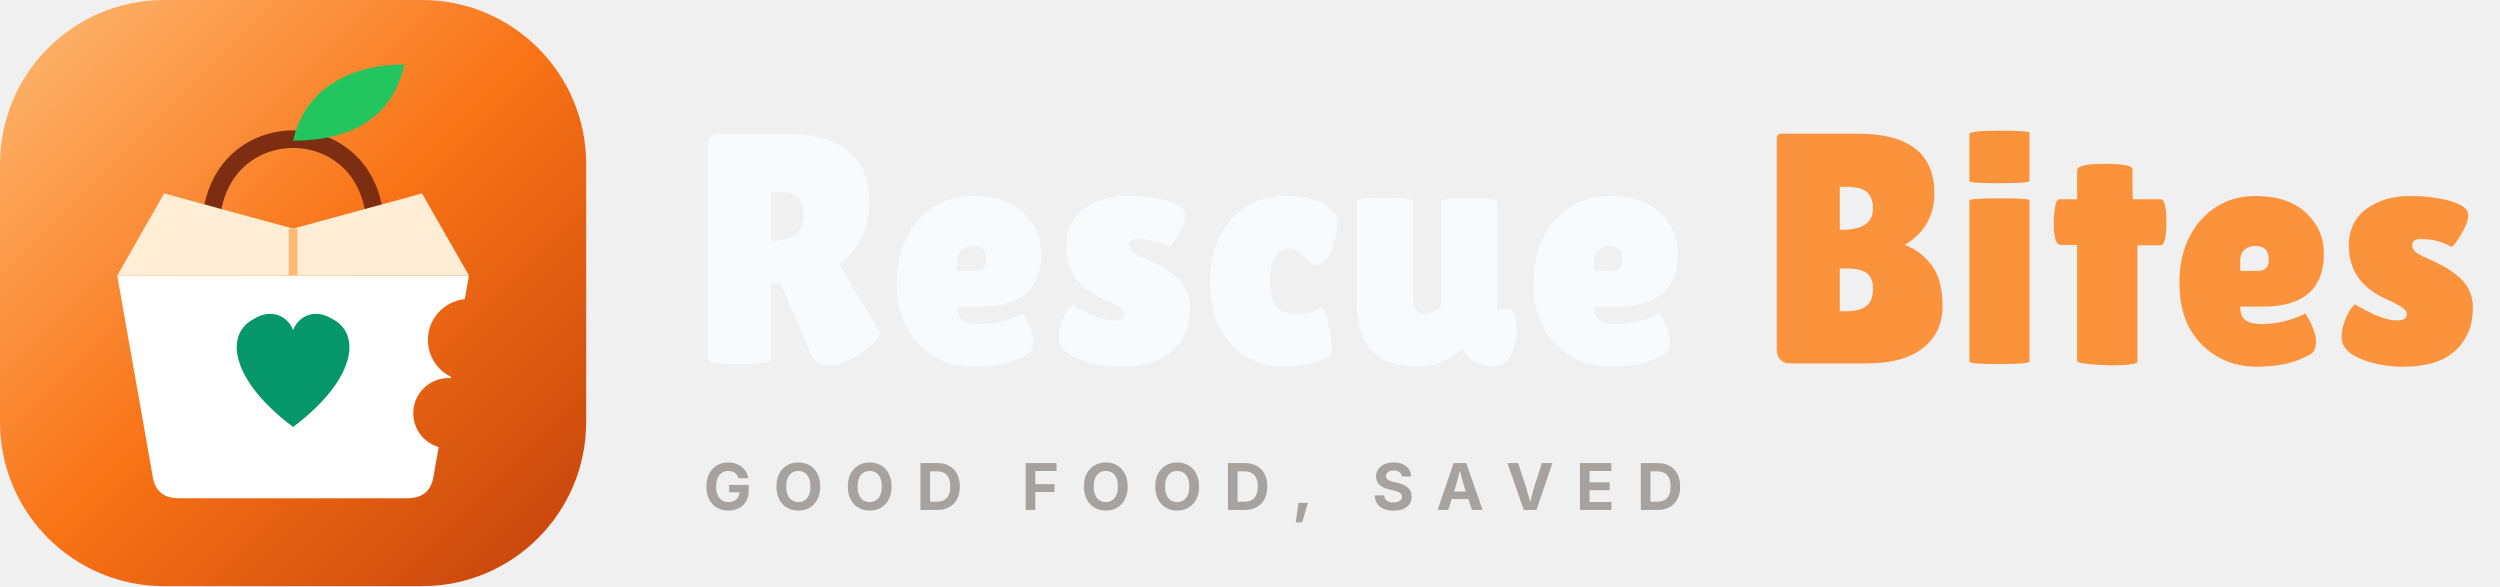
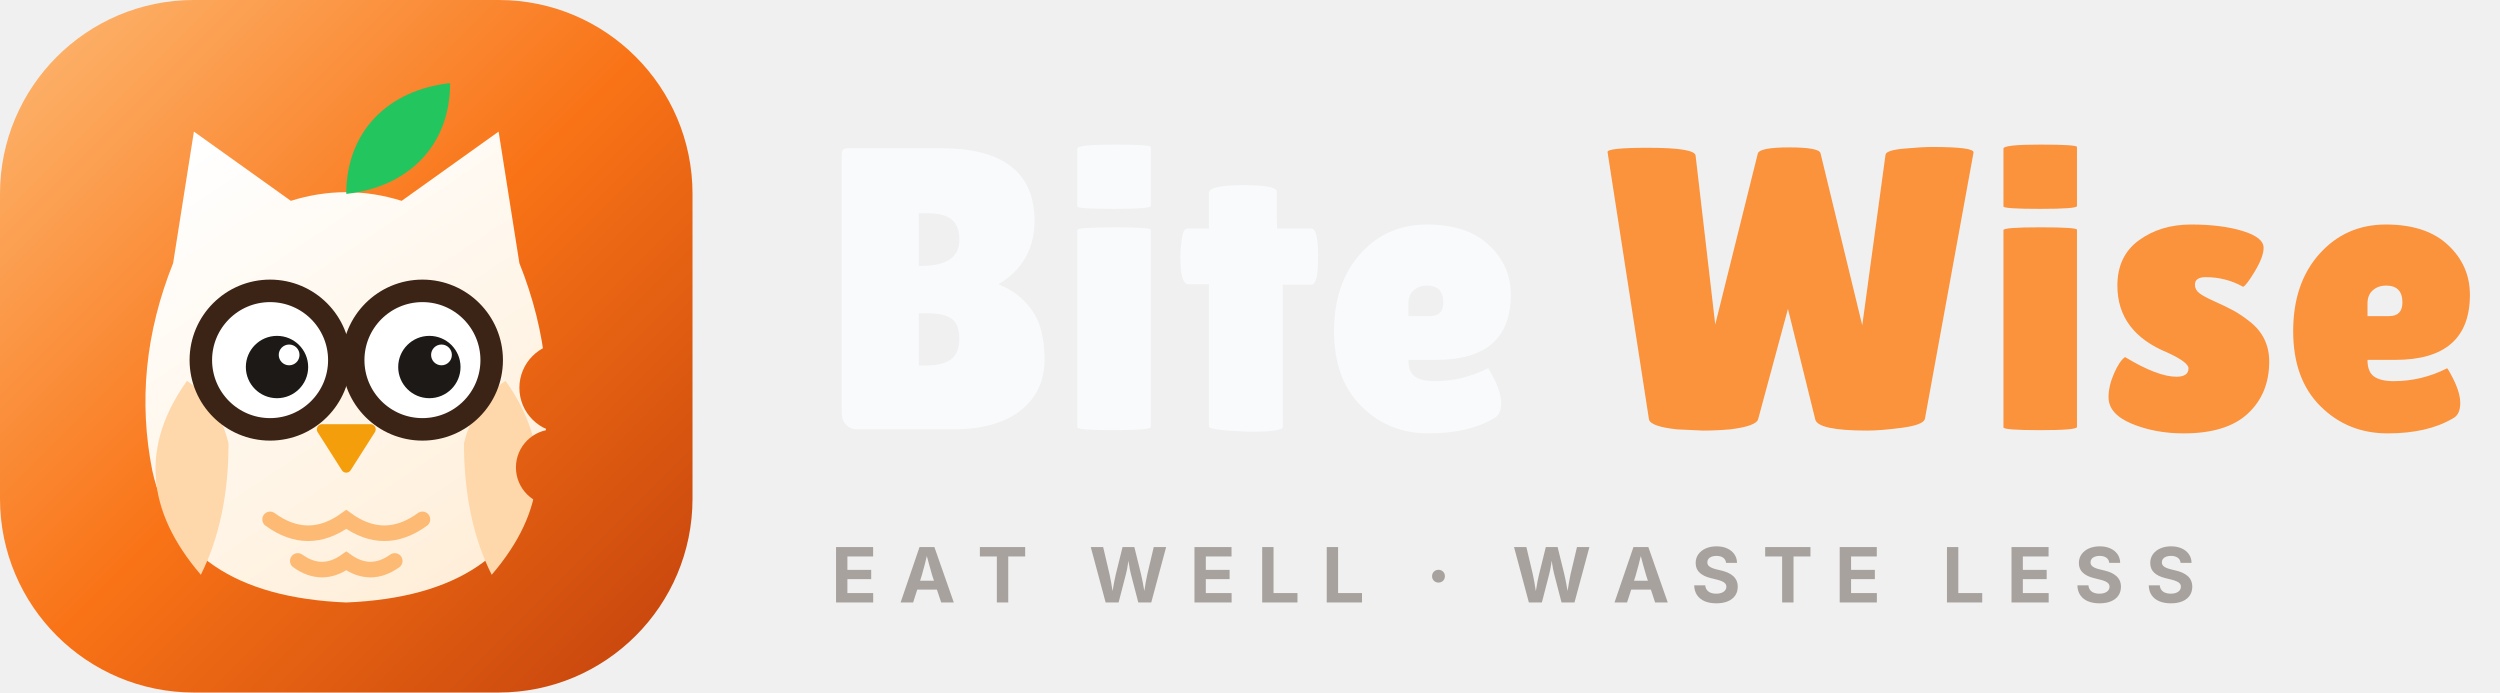
- <svg xmlns="http://www.w3.org/2000/svg" viewBox="0 0 853 200" role="img" aria-label="Rescue Bites">
+ <svg xmlns="http://www.w3.org/2000/svg" viewBox="0 0 722 200" role="img" aria-label="Bite Wise">
  <defs>
    <linearGradient id="logodarksvg-tile" x1="0" y1="0" x2="200" y2="200" gradientUnits="userSpaceOnUse">
      <stop offset="0" stop-color="#FDBA74" />
      <stop offset=".5" stop-color="#F97316" />
      <stop offset="1" stop-color="#C2410C" />
    </linearGradient>
+     <linearGradient id="logodarksvg-body" x1="60" y1="40" x2="150" y2="175" gradientUnits="userSpaceOnUse">
+       <stop offset="0" stop-color="#FFFFFF" />
+       <stop offset="1" stop-color="#FFEDD5" />
+     </linearGradient>
    <mask id="logodarksvg-bite" maskUnits="userSpaceOnUse" x="0" y="0" width="200" height="200">
      <rect width="200" height="200" fill="#fff" />
-       <circle cx="160" cy="116" r="14" fill="#000" />
-       <circle cx="153" cy="141" r="12" fill="#000" />
+       <circle cx="163" cy="112" r="13" fill="#000" />
+       <circle cx="160" cy="135" r="11" fill="#000" />
    </mask>
  </defs>
  <rect class="tile" width="200" height="200" rx="56" fill="url(#logodarksvg-tile)" />
  <g class="mark">
-     <path class="handle" d="M72 76 C 74 38, 126 38, 128 76" fill="none" stroke="#7C2D12" stroke-width="6" stroke-linecap="round" />
-     <path class="leaf" d="M100 48 C 104 30, 120 22, 138 22 C 134 40, 120 48, 100 48 Z" fill="#22C55E" />
-     <g class="box" mask="url(#logodarksvg-bite)">
-       <path d="M40 94 L160 94 L148 162 Q147 170 139 170 L61 170 Q53 170 52 162 Z" fill="#fff" />
-       <path d="M40 94 L56 66 L100 78 L144 66 L160 94 Z" fill="#FFEDD5" />
-       <path d="M100 78 L100 94" stroke="#FDBA74" stroke-width="3" />
+     <g class="body" mask="url(#logodarksvg-bite)">
+       <path d="M50 76 L56 38 L84 58 Q100 53 116 58 L144 38 L150 76 Q162 106 156 136 Q148 172 100 174 Q52 172 44 136 Q38 106 50 76 Z" fill="url(#logodarksvg-body)" />
+       <path d="M54 110 Q34 138 58 166 Q66 150 66 128 Q63 116 54 110 Z" fill="#FED7AA" />
+       <path d="M146 110 Q166 138 142 166 Q134 150 134 128 Q137 116 146 110 Z" fill="#FED7AA" />
+       <path d="M78 150 q11 8 22 0 q11 8 22 0 M86 162 q7 5 14 0 q7 5 14 0" fill="none" stroke="#FDBA74" stroke-width="4.5" stroke-linecap="round" />
    </g>
-     <g transform="translate(-32 -18) scale(1.32)">
-       <path class="heart" d="M100 124 C 84 112, 82 100, 90 96 C 95 93, 99 96, 100 99 C 101 96, 105 93, 110 96 C 118 100, 116 112, 100 124 Z" fill="#059669" />
+     <path class="leaf" d="M100 56 C 100 38, 112 26, 130 24 C 130 42, 118 54, 100 56 Z" fill="#22C55E" />
+     <g class="eyes">
+       <circle cx="78" cy="104" r="20" fill="#fff" stroke="#3B2416" stroke-width="6.5" />
+       <circle cx="122" cy="104" r="20" fill="#fff" stroke="#3B2416" stroke-width="6.5" />
+       <path d="M98 101 Q100 97 102 101" fill="none" stroke="#3B2416" stroke-width="5" stroke-linecap="round" />
+       <circle cx="80" cy="106" r="9" fill="#1C1917" />
+       <circle cx="124" cy="106" r="9" fill="#1C1917" />
+       <circle cx="83.5" cy="102.5" r="3" fill="#fff" />
+       <circle cx="127.5" cy="102.5" r="3" fill="#fff" />
    </g>
+     <path class="beak" d="M93 124 L107 124 L100 135 Z" fill="#F59E0B" stroke="#F59E0B" stroke-width="3" stroke-linejoin="round" />
  </g>
-   <path class="word1" d="M262.99 97.01L262.99 122.43Q262.99 124.22 252.35 124.22L252.35 124.22Q241.60 124.22 241.60 122.54L241.60 122.54L241.60 49.52Q241.60 45.60 245.74 45.60L245.74 45.60L267.14 45.60Q296.59 45.60 296.59 68.56L296.59 68.56Q296.59 75.50 293.90 81.16Q291.22 86.82 286.29 90.18L286.29 90.18L300.40 113.70Q299.50 116.38 294.58 119.86L294.58 119.86Q287.86 124.67 283.49 124.67Q279.12 124.67 276.99 121.54L276.99 121.54L266.46 97.01L262.99 97.01ZM265.34 65.42L262.99 65.42L262.99 82.22L263.55 82.22Q274.19 82.22 274.19 73.38L274.19 73.38Q274.19 69.34 272.12 67.38Q270.05 65.42 265.34 65.42L265.34 65.42ZM350.46 120.98L350.46 120.98Q343.40 125.12 332.31 125.12Q321.22 125.12 313.61 117.56Q305.99 110 305.99 96.62Q305.99 83.23 313.33 75.06Q320.66 66.88 331.86 66.88Q343.06 66.88 349.17 72.59Q355.27 78.30 355.27 86.48L355.27 86.48Q355.27 104.62 334.44 104.62L334.44 104.62L326.71 104.62Q326.71 107.98 328.56 109.27Q330.41 110.56 333.99 110.56L333.99 110.56Q341.83 110.56 348.89 106.98L348.89 106.98Q349 106.86 349.90 108.54L349.90 108.54Q352.58 113.36 352.58 116.66Q352.58 119.97 350.46 120.98ZM336.46 88.61L336.46 88.61Q336.46 83.90 331.86 83.90L331.86 83.90Q329.74 83.90 328.22 85.19Q326.71 86.48 326.71 88.94L326.71 88.94L326.71 92.42L332.76 92.42Q336.46 92.42 336.46 88.61ZM365.90 103.84L365.90 103.84Q374.98 109.33 380.24 109.33L380.24 109.33Q383.60 109.33 383.60 106.98L383.60 106.98Q383.60 105.30 377.78 102.61L377.78 102.61Q363.78 96.90 363.78 83.90L363.78 83.90Q363.78 75.62 369.82 71.25Q375.87 66.88 384.33 66.88Q392.78 66.88 398.66 68.67Q404.54 70.46 404.54 73.38L404.54 73.38Q404.54 75.84 402.14 79.87Q399.73 83.90 398.83 84.24L398.83 84.24Q394.02 81.55 388.42 81.55L388.42 81.55Q385.39 81.55 385.39 83.68L385.39 83.68Q385.39 85.02 386.57 85.98Q387.74 86.93 390.88 88.33Q394.02 89.73 396.09 90.85Q398.16 91.97 400.74 93.98L400.74 93.98Q406.11 98.24 406.11 105.07L406.11 105.07Q406.11 114.03 400.18 119.58Q394.24 125.12 382.26 125.12L382.26 125.12Q374.30 125.12 367.81 122.43Q361.31 119.74 361.31 115.04L361.31 115.04Q361.31 111.90 362.82 108.43Q364.34 104.96 365.90 103.84ZM433.32 96.22L433.32 96.22Q433.32 107.20 441.61 107.20L441.61 107.20Q446.98 107.20 450.57 105.07L450.57 105.07Q452.25 105.07 453.31 110.84Q454.38 116.61 454.38 118.68Q454.38 120.75 453.82 121.42L453.82 121.42Q447.88 125.12 437.58 125.12Q427.27 125.12 420.05 117.45Q412.82 109.78 412.82 96.50Q412.82 83.23 419.94 75.06Q427.05 66.88 438.86 66.88Q450.68 66.88 455.27 72.59L455.27 72.59Q456.28 73.82 456.28 76.23Q456.28 78.64 455.38 82.11L455.38 82.11Q453.37 89.28 450.12 90.40L450.12 90.40Q449.67 90.51 448.83 90.51Q447.99 90.51 446.76 89.17L446.76 89.17Q442.39 84.80 439.76 84.80Q437.13 84.80 435.22 87.49Q433.32 90.18 433.32 96.22ZM462.88 101.71L462.88 68.67Q462.88 67.44 472.51 67.44Q482.14 67.44 482.14 68.67L482.14 68.67L482.14 101.38Q482.14 106.98 485.73 106.98L485.73 106.98Q488.42 106.98 491.78 104.62L491.78 104.62L491.78 68.67Q491.78 67.55 501.30 67.55Q510.82 67.55 510.82 68.67L510.82 68.67L510.82 105.41L513.73 105.41Q517.54 105.41 517.54 112.69L517.54 112.69Q517.54 116.38 515.97 120.19L515.97 120.19Q513.73 125.12 509.92 125.12L509.92 125.12Q502.42 125.12 498.83 118.96L498.83 118.96L498.72 119.07Q491.89 125.12 484.05 125.12L484.05 125.12Q473.18 125.12 468.03 119.69Q462.88 114.26 462.88 101.71L462.88 101.71ZM567.70 120.98L567.70 120.98Q560.65 125.12 549.56 125.12Q538.47 125.12 530.86 117.56Q523.24 110 523.24 96.62Q523.24 83.23 530.58 75.06Q537.91 66.88 549.11 66.88Q560.31 66.88 566.42 72.59Q572.52 78.30 572.52 86.48L572.52 86.48Q572.52 104.62 551.69 104.62L551.69 104.62L543.96 104.62Q543.96 107.98 545.81 109.27Q547.66 110.56 551.24 110.56L551.24 110.56Q559.08 110.56 566.14 106.98L566.14 106.98Q566.25 106.86 567.14 108.54L567.14 108.54Q569.83 113.36 569.83 116.66Q569.83 119.97 567.70 120.98ZM553.70 88.61L553.70 88.61Q553.70 83.90 549.11 83.90L549.11 83.90Q546.98 83.90 545.47 85.19Q543.96 86.48 543.96 88.94L543.96 88.94L543.96 92.42L550.01 92.42Q553.70 92.42 553.70 88.61Z" fill="#F8FAFC" />
-   <path class="word2" d="M659.99 65.87L659.99 65.87Q659.99 77.52 649.91 83.57L649.91 83.57Q655.40 85.58 659.10 90.51Q662.79 95.44 662.79 104.46Q662.79 113.47 656.13 118.74Q649.46 124 637.03 124L637.03 124L610.60 124Q608.70 124 607.46 122.71Q606.23 121.42 606.23 119.30L606.23 119.30L606.23 47.62Q606.23 46.38 606.62 45.99Q607.02 45.60 608.25 45.60L608.25 45.60L633.78 45.60Q659.99 45.60 659.99 65.87ZM630.09 63.74L627.74 63.74L627.74 78.42L628.30 78.42Q639.05 78.42 639.05 71.25L639.05 71.25Q639.05 67.33 636.98 65.54Q634.90 63.74 630.09 63.74L630.09 63.74ZM630.09 91.63L627.74 91.63L627.74 106.19L629.75 106.19Q634.57 106.19 636.81 104.40Q639.05 102.61 639.05 98.69Q639.05 94.77 636.98 93.20Q634.90 91.63 630.09 91.63L630.09 91.63ZM692.46 68.34L692.46 123.33Q692.46 124.22 682.22 124.22Q671.97 124.22 671.97 123.44L671.97 123.44L671.97 68.45Q671.97 67.66 682.22 67.66Q692.46 67.66 692.46 68.34L692.46 68.34ZM692.46 45.26L692.46 61.73Q692.46 62.51 682.22 62.51Q671.97 62.51 671.97 61.84L671.97 61.84L671.97 45.71Q671.97 44.59 682.22 44.59Q692.46 44.59 692.46 45.26L692.46 45.26ZM729.30 83.68L729.30 123.33Q729.30 124.67 719.90 124.67L719.90 124.67Q708.70 124.22 708.70 123.22L708.70 123.22L708.70 83.57L702.98 83.57Q700.74 83.57 700.74 75.84L700.74 75.84Q700.74 73.82 701.14 70.91Q701.53 68 702.76 68L702.76 68L708.70 68L708.70 58.14Q708.70 55.90 718.16 55.90Q727.62 55.90 727.62 57.70L727.62 57.70L727.62 64.86L727.74 68L737.26 68Q739.16 68 739.16 75.84Q739.16 83.68 737.26 83.68L737.26 83.68L729.30 83.68ZM788.10 120.98L788.10 120.98Q781.04 125.12 769.95 125.12Q758.86 125.12 751.25 117.56Q743.63 110 743.63 96.62Q743.63 83.23 750.97 75.06Q758.30 66.88 769.50 66.88Q780.70 66.88 786.81 72.59Q792.91 78.30 792.91 86.48L792.91 86.48Q792.91 104.62 772.08 104.62L772.08 104.62L764.35 104.62Q764.35 107.98 766.20 109.27Q768.05 110.56 771.63 110.56L771.63 110.56Q779.47 110.56 786.53 106.98L786.53 106.98Q786.64 106.86 787.54 108.54L787.54 108.54Q790.22 113.36 790.22 116.66Q790.22 119.97 788.10 120.98ZM774.10 88.61L774.10 88.61Q774.10 83.90 769.50 83.90L769.50 83.90Q767.38 83.90 765.86 85.19Q764.35 86.48 764.35 88.94L764.35 88.94L764.35 92.42L770.40 92.42Q774.10 92.42 774.10 88.61ZM803.54 103.84L803.54 103.84Q812.62 109.33 817.88 109.33L817.88 109.33Q821.24 109.33 821.24 106.98L821.24 106.98Q821.24 105.30 815.42 102.61L815.42 102.61Q801.42 96.90 801.42 83.90L801.42 83.90Q801.42 75.62 807.46 71.25Q813.51 66.88 821.97 66.88Q830.42 66.88 836.30 68.67Q842.18 70.46 842.18 73.38L842.18 73.38Q842.18 75.84 839.78 79.87Q837.37 83.90 836.47 84.24L836.47 84.24Q831.66 81.55 826.06 81.55L826.06 81.55Q823.03 81.55 823.03 83.68L823.03 83.68Q823.03 85.02 824.21 85.98Q825.38 86.93 828.52 88.33Q831.66 89.73 833.73 90.85Q835.80 91.97 838.38 93.98L838.38 93.98Q843.75 98.24 843.75 105.07L843.75 105.07Q843.75 114.03 837.82 119.58Q831.88 125.12 819.90 125.12L819.90 125.12Q811.94 125.12 805.45 122.43Q798.95 119.74 798.95 115.04L798.95 115.04Q798.95 111.90 800.46 108.43Q801.98 104.96 803.54 103.84Z" fill="#FB923C" />
-   <path class="tagline" d="M248.54 174.21L248.54 174.21Q246.29 174.21 244.60 173.22Q242.91 172.23 241.96 170.39Q241.01 168.54 241.01 166.02L241.01 166.02Q241.01 163.42 242.00 161.58Q242.99 159.73 244.67 158.76Q246.36 157.78 248.46 157.78L248.46 157.78Q249.82 157.78 250.98 158.17Q252.15 158.56 253.06 159.28Q253.96 160.00 254.54 160.99Q255.11 161.97 255.29 163.16L255.29 163.16L251.96 163.16Q251.78 162.58 251.48 162.12Q251.17 161.67 250.74 161.35Q250.30 161.02 249.74 160.86Q249.18 160.69 248.52 160.69L248.52 160.69Q247.28 160.69 246.34 161.31Q245.39 161.93 244.87 163.11Q244.34 164.29 244.34 165.99Q244.34 167.68 244.86 168.87Q245.38 170.06 246.33 170.68Q247.27 171.30 248.56 171.30L248.56 171.30Q249.72 171.30 250.55 170.88Q251.38 170.47 251.83 169.68L251.83 169.68Q252.25 168.94 252.27 167.96L252.27 167.96L248.79 167.96L248.79 165.47L255.45 165.47L255.45 167.47Q255.45 169.57 254.56 171.08Q253.66 172.59 252.11 173.40Q250.55 174.21 248.54 174.21ZM272.39 174.21L272.39 174.21Q270.27 174.21 268.58 173.25Q266.89 172.28 265.90 170.44Q264.92 168.61 264.92 166.01L264.92 166.01Q264.92 163.40 265.90 161.56Q266.89 159.71 268.58 158.75Q270.27 157.78 272.39 157.78L272.39 157.78Q274.51 157.78 276.20 158.75Q277.89 159.71 278.87 161.56Q279.85 163.40 279.85 166.01L279.85 166.01Q279.85 168.61 278.87 170.44Q277.89 172.28 276.20 173.25Q274.51 174.21 272.39 174.21ZM272.39 171.30L272.39 171.30Q273.63 171.30 274.56 170.70Q275.49 170.09 276.01 168.90Q276.52 167.72 276.52 166.01L276.52 166.01Q276.52 164.28 276.01 163.09Q275.49 161.90 274.56 161.30Q273.63 160.69 272.39 160.69L272.39 160.69Q271.15 160.69 270.22 161.30Q269.28 161.92 268.77 163.10Q268.25 164.29 268.25 166.01L268.25 166.01Q268.25 167.72 268.77 168.90Q269.28 170.08 270.22 170.69Q271.15 171.30 272.39 171.30ZM296.74 174.21L296.74 174.21Q294.62 174.21 292.93 173.25Q291.24 172.28 290.25 170.44Q289.27 168.61 289.27 166.01L289.27 166.01Q289.27 163.40 290.25 161.56Q291.24 159.71 292.93 158.75Q294.62 157.78 296.74 157.78L296.74 157.78Q298.86 157.78 300.55 158.75Q302.24 159.71 303.22 161.56Q304.20 163.40 304.20 166.01L304.20 166.01Q304.20 168.61 303.22 170.44Q302.24 172.28 300.55 173.25Q298.86 174.21 296.74 174.21ZM296.74 171.30L296.74 171.30Q297.98 171.30 298.91 170.70Q299.84 170.09 300.36 168.90Q300.87 167.72 300.87 166.01L300.87 166.01Q300.87 164.28 300.36 163.09Q299.84 161.90 298.91 161.30Q297.98 160.69 296.74 160.69L296.74 160.69Q295.50 160.69 294.57 161.30Q293.63 161.92 293.12 163.10Q292.60 164.29 292.60 166.01L292.60 166.01Q292.60 167.72 293.12 168.90Q293.63 170.08 294.57 170.69Q295.50 171.30 296.74 171.30ZM319.69 174L319.69 174L314.06 174L314.06 157.99L319.75 157.99Q322.15 157.99 323.89 158.96Q325.62 159.92 326.56 161.71Q327.49 163.49 327.49 165.99L327.49 165.99Q327.49 168.49 326.56 170.28Q325.62 172.08 323.88 173.04Q322.13 174 319.69 174ZM317.34 160.82L317.34 171.17L319.53 171.17Q321.08 171.17 322.13 170.63Q323.17 170.08 323.70 168.93Q324.23 167.78 324.23 165.99L324.23 165.99Q324.23 164.20 323.69 163.06Q323.16 161.92 322.13 161.37Q321.09 160.82 319.55 160.82L319.55 160.82L317.34 160.82ZM353.24 174L349.96 174L349.96 157.99L360.49 157.99L360.49 160.71L353.24 160.71L353.24 165.18L359.78 165.18L359.78 167.86L353.24 167.86L353.24 174ZM377.30 174.21L377.30 174.21Q375.18 174.21 373.49 173.25Q371.80 172.28 370.82 170.44Q369.83 168.61 369.83 166.01L369.83 166.01Q369.83 163.40 370.82 161.56Q371.80 159.71 373.49 158.75Q375.18 157.78 377.30 157.78L377.30 157.78Q379.43 157.78 381.11 158.75Q382.80 159.71 383.78 161.56Q384.76 163.40 384.76 166.01L384.76 166.01Q384.76 168.61 383.78 170.44Q382.80 172.28 381.11 173.25Q379.43 174.21 377.30 174.21ZM377.30 171.30L377.30 171.30Q378.54 171.30 379.47 170.70Q380.40 170.09 380.92 168.90Q381.43 167.72 381.43 166.01L381.43 166.01Q381.43 164.28 380.92 163.09Q380.40 161.90 379.47 161.30Q378.54 160.69 377.30 160.69L377.30 160.69Q376.06 160.69 375.13 161.30Q374.19 161.92 373.68 163.10Q373.16 164.29 373.16 166.01L373.16 166.01Q373.16 167.72 373.68 168.90Q374.19 170.08 375.13 170.69Q376.06 171.30 377.30 171.30ZM401.65 174.21L401.65 174.21Q399.53 174.21 397.84 173.25Q396.15 172.28 395.17 170.44Q394.18 168.61 394.18 166.01L394.18 166.01Q394.18 163.40 395.17 161.56Q396.15 159.71 397.84 158.75Q399.53 157.78 401.65 157.78L401.65 157.78Q403.78 157.78 405.46 158.75Q407.15 159.71 408.13 161.56Q409.12 163.40 409.12 166.01L409.12 166.01Q409.12 168.61 408.13 170.44Q407.15 172.28 405.46 173.25Q403.78 174.21 401.65 174.21ZM401.65 171.30L401.65 171.30Q402.90 171.30 403.82 170.70Q404.75 170.09 405.27 168.90Q405.79 167.72 405.79 166.01L405.79 166.01Q405.79 164.28 405.27 163.09Q404.75 161.90 403.82 161.30Q402.90 160.69 401.65 160.69L401.65 160.69Q400.41 160.69 399.48 161.30Q398.55 161.92 398.03 163.10Q397.51 164.29 397.51 166.01L397.51 166.01Q397.51 167.72 398.03 168.90Q398.55 170.08 399.48 170.69Q400.41 171.30 401.65 171.30ZM424.60 174L424.60 174L418.98 174L418.98 157.99L424.66 157.99Q427.06 157.99 428.80 158.96Q430.53 159.92 431.47 161.71Q432.40 163.49 432.40 165.99L432.40 165.99Q432.40 168.49 431.47 170.28Q430.53 172.08 428.79 173.04Q427.04 174 424.60 174ZM422.25 160.82L422.25 171.17L424.44 171.17Q425.99 171.17 427.04 170.63Q428.08 170.08 428.61 168.93Q429.14 167.78 429.14 165.99L429.14 165.99Q429.14 164.20 428.61 163.06Q428.07 161.92 427.04 161.37Q426.00 160.82 424.46 160.82L424.46 160.82L422.25 160.82ZM444.28 178.24L442.09 178.24L443.04 171.58L446.26 171.58L444.28 178.24ZM475.49 174.24L475.49 174.24Q473.56 174.24 472.14 173.65Q470.72 173.05 469.92 171.89Q469.13 170.73 469.08 169.04L469.08 169.04L472.27 169.04Q472.34 169.84 472.76 170.39Q473.18 170.93 473.87 171.20Q474.57 171.46 475.45 171.46L475.45 171.46Q476.33 171.46 476.98 171.21Q477.63 170.96 478.00 170.50Q478.36 170.04 478.36 169.42L478.36 169.42Q478.36 168.88 478.04 168.51Q477.71 168.13 477.10 167.87Q476.48 167.60 475.60 167.39L475.60 167.39L473.84 166.95Q471.81 166.46 470.66 165.40Q469.51 164.34 469.51 162.60L469.51 162.60Q469.51 161.15 470.29 160.07Q471.07 158.98 472.43 158.38Q473.79 157.78 475.53 157.78L475.53 157.78Q477.30 157.78 478.62 158.39Q479.94 158.99 480.69 160.07Q481.43 161.15 481.45 162.56L481.45 162.56L478.28 162.56Q478.19 161.59 477.46 161.07Q476.72 160.54 475.50 160.54L475.50 160.54Q474.67 160.54 474.08 160.78Q473.49 161.01 473.18 161.43Q472.88 161.85 472.88 162.39L472.88 162.39Q472.88 162.98 473.23 163.37Q473.58 163.76 474.18 164.00Q474.77 164.25 475.43 164.41L475.43 164.41L476.88 164.76Q477.89 164.99 478.76 165.37Q479.63 165.76 480.29 166.32Q480.94 166.89 481.30 167.66Q481.66 168.44 481.66 169.45L481.66 169.45Q481.66 170.90 480.93 171.98Q480.20 173.05 478.82 173.65Q477.43 174.24 475.49 174.24ZM494.12 174L490.50 174L495.97 157.99L500.27 157.99L505.87 174L502.23 174L501.00 170.28L495.31 170.28L494.12 174ZM496.13 167.72L500.15 167.72L499.67 166.28Q499.20 164.78 498.73 163L498.73 163Q498.42 161.85 498.09 160.57L498.09 160.57Q497.76 161.87 497.48 163.02L497.48 163.02Q497.03 164.82 496.59 166.28L496.59 166.28L496.13 167.72ZM524.22 174L519.93 174L514.33 157.99L517.97 157.99L520.53 165.72Q520.99 167.18 521.46 168.93L521.46 168.93Q521.77 170.08 522.09 171.37L522.09 171.37Q522.43 170.07 522.72 168.92L522.72 168.92Q523.17 167.18 523.61 165.72L523.61 165.72L526.08 157.99L529.70 157.99L524.22 174ZM549.81 174L539.08 174L539.08 157.99L549.79 157.99L549.79 160.71L542.35 160.71L542.35 164.58L549.23 164.58L549.23 167.25L542.35 167.25L542.35 171.28L549.81 171.28L549.81 174ZM565.47 174L565.47 174L559.84 174L559.84 157.99L565.52 157.99Q567.93 157.99 569.66 158.96Q571.40 159.92 572.33 161.71Q573.27 163.49 573.27 165.99L573.27 165.99Q573.27 168.49 572.33 170.28Q571.40 172.08 569.65 173.04Q567.91 174 565.47 174ZM563.12 160.82L563.12 171.17L565.31 171.17Q566.85 171.17 567.90 170.63Q568.95 170.08 569.47 168.93Q570.00 167.78 570.00 165.99L570.00 165.99Q570.00 164.20 569.47 163.06Q568.94 161.92 567.90 161.37Q566.86 160.82 565.33 160.82L565.33 160.82L563.12 160.82Z" fill="#A8A29E" />
+   <path class="word1" d="M298.76 63.80L298.76 63.80Q298.76 75.86 288.32 82.12L288.32 82.12Q294 84.21 297.83 89.32Q301.66 94.42 301.66 103.76Q301.66 113.10 294.75 118.55Q287.85 124 274.98 124L274.98 124L247.60 124Q245.63 124 244.35 122.67Q243.08 121.33 243.08 119.13L243.08 119.13L243.08 44.89Q243.08 43.61 243.48 43.21Q243.89 42.80 245.16 42.80L245.16 42.80L271.61 42.80Q298.76 42.80 298.76 63.80ZM267.78 61.59L265.35 61.59L265.35 76.79L265.93 76.79Q277.06 76.79 277.06 69.36L277.06 69.36Q277.06 65.30 274.92 63.45Q272.77 61.59 267.78 61.59L267.78 61.59ZM267.78 90.48L265.35 90.48L265.35 105.56L267.44 105.56Q272.42 105.56 274.74 103.70Q277.06 101.84 277.06 97.78Q277.06 93.72 274.92 92.10Q272.77 90.48 267.78 90.48L267.78 90.48ZM332.35 66.35L332.35 123.30Q332.35 124.23 321.74 124.23Q311.12 124.23 311.12 123.42L311.12 123.42L311.12 66.46Q311.12 65.65 321.74 65.65Q332.35 65.65 332.35 66.35L332.35 66.35ZM332.35 42.45L332.35 59.50Q332.35 60.32 321.74 60.32Q311.12 60.32 311.12 59.62L311.12 59.62L311.12 42.92Q311.12 41.76 321.74 41.76Q332.35 41.76 332.35 42.45L332.35 42.45ZM370.47 82.24L370.47 123.30Q370.47 124.70 360.73 124.70L360.73 124.70Q349.13 124.23 349.13 123.19L349.13 123.19L349.13 82.12L343.21 82.12Q340.89 82.12 340.89 74.12L340.89 74.12Q340.89 72.03 341.30 69.02Q341.70 66 342.98 66L342.98 66L349.13 66L349.13 55.79Q349.13 53.47 358.93 53.47Q368.73 53.47 368.73 55.33L368.73 55.33L368.73 62.75L368.85 66L378.71 66Q380.68 66 380.68 74.12Q380.68 82.24 378.71 82.24L378.71 82.24L370.47 82.24ZM431.33 120.87L431.33 120.87Q424.02 125.16 412.54 125.16Q401.05 125.16 393.16 117.33Q385.28 109.50 385.28 95.64Q385.28 81.78 392.87 73.31Q400.47 64.84 412.07 64.84Q423.67 64.84 429.99 70.76Q436.32 76.67 436.32 85.14L436.32 85.14Q436.32 103.93 414.74 103.93L414.74 103.93L406.74 103.93Q406.74 107.41 408.65 108.75Q410.56 110.08 414.28 110.08L414.28 110.08Q422.40 110.08 429.70 106.37L429.70 106.37Q429.82 106.25 430.75 107.99L430.75 107.99Q433.53 112.98 433.53 116.40Q433.53 119.82 431.33 120.87ZM416.83 87.34L416.83 87.34Q416.83 82.47 412.07 82.47L412.07 82.47Q409.87 82.47 408.30 83.81Q406.74 85.14 406.74 87.69L406.74 87.69L406.74 91.29L413 91.29Q416.83 91.29 416.83 87.34Z" fill="#F8FAFC" />
+   <path class="word2" d="M476.22 121.10L464.27 43.96Q463.92 42.68 475.99 42.68L475.99 42.68Q489.33 42.68 489.68 44.89L489.68 44.89L495.36 93.72L507.66 44.31Q508.24 42.57 516.70 42.57Q525.17 42.57 525.75 44.19L525.75 44.19L537.82 93.96L544.54 44.66Q544.78 43.38 549.88 42.92Q554.98 42.45 558.12 42.45L558.12 42.45Q570.30 42.45 569.95 44.08L569.95 44.08L555.91 120.98Q555.45 122.72 549.30 123.54Q543.15 124.35 539.32 124.35L539.32 124.35Q524.94 124.35 524.24 121.10L524.24 121.10L516.36 89.20L507.77 120.98Q507.31 123.07 499.65 124L499.65 124Q495.71 124.35 491.76 124.35L491.76 124.35L484.34 124Q476.68 123.19 476.22 121.10L476.22 121.10ZM599.83 66.35L599.83 123.30Q599.83 124.23 589.22 124.23Q578.60 124.23 578.60 123.42L578.60 123.42L578.60 66.46Q578.60 65.65 589.22 65.65Q599.83 65.65 599.83 66.35L599.83 66.35ZM599.83 42.45L599.83 59.50Q599.83 60.32 589.22 60.32Q578.60 60.32 578.60 59.62L578.60 59.62L578.60 42.92Q578.60 41.76 589.22 41.76Q599.83 41.76 599.83 42.45L599.83 42.45ZM613.71 103.12L613.71 103.12Q623.10 108.80 628.56 108.80L628.56 108.80Q632.04 108.80 632.04 106.37L632.04 106.37Q632.04 104.63 626.00 101.84L626.00 101.84Q611.50 95.93 611.50 82.47L611.50 82.47Q611.50 73.89 617.77 69.36Q624.03 64.84 632.79 64.84Q641.55 64.84 647.64 66.70Q653.73 68.55 653.73 71.57L653.73 71.57Q653.73 74.12 651.23 78.30Q648.74 82.47 647.81 82.82L647.81 82.82Q642.82 80.04 637.02 80.04L637.02 80.04Q633.89 80.04 633.89 82.24L633.89 82.24Q633.89 83.63 635.11 84.62Q636.33 85.60 639.58 87.05Q642.82 88.50 644.97 89.66Q647.12 90.82 649.78 92.91L649.78 92.91Q655.35 97.32 655.35 104.40L655.35 104.40Q655.35 113.68 649.20 119.42Q643.06 125.16 630.64 125.16L630.64 125.16Q622.41 125.16 615.68 122.38Q608.95 119.59 608.95 114.72L608.95 114.72Q608.95 111.47 610.52 107.88Q612.08 104.28 613.71 103.12ZM708.32 120.87L708.32 120.87Q701.01 125.16 689.53 125.16Q678.04 125.16 670.16 117.33Q662.27 109.50 662.27 95.64Q662.27 81.78 669.87 73.31Q677.46 64.84 689.06 64.84Q700.66 64.84 706.99 70.76Q713.31 76.67 713.31 85.14L713.31 85.14Q713.31 103.93 691.73 103.93L691.73 103.93L683.73 103.93Q683.73 107.41 685.64 108.75Q687.56 110.08 691.27 110.08L691.27 110.08Q699.39 110.08 706.70 106.37L706.70 106.37Q706.81 106.25 707.74 107.99L707.74 107.99Q710.52 112.98 710.52 116.40Q710.52 119.82 708.32 120.87ZM693.82 87.34L693.82 87.34Q693.82 82.47 689.06 82.47L689.06 82.47Q686.86 82.47 685.29 83.81Q683.73 85.14 683.73 87.69L683.73 87.69L683.73 91.29L689.99 91.29Q693.82 91.29 693.82 87.34Z" fill="#FB923C" />
+   <path class="tagline" d="M252.18 174L241.45 174L241.45 157.99L252.16 157.99L252.16 160.71L244.73 160.71L244.73 164.58L251.60 164.58L251.60 167.25L244.73 167.25L244.73 171.28L252.18 171.28L252.18 174ZM263.71 174L260.09 174L265.56 157.99L269.85 157.99L275.46 174L271.82 174L270.58 170.28L264.90 170.28L263.71 174ZM265.72 167.72L269.74 167.72L269.25 166.28Q268.79 164.78 268.32 163L268.32 163Q268.01 161.85 267.67 160.57L267.67 160.57Q267.35 161.87 267.07 163.02L267.07 163.02Q266.62 164.82 266.18 166.28L266.18 166.28L265.72 167.72ZM287.89 160.71L282.99 160.71L282.99 157.99L296.07 157.99L296.07 160.71L291.18 160.71L291.18 174L287.89 174L287.89 160.71ZM323.05 174L319.31 174L315.01 157.99L318.59 157.99L320.44 165.87Q320.67 166.86 320.86 167.98Q321.05 169.10 321.23 170.23L321.23 170.23Q321.27 170.48 321.30 170.71L321.30 170.71Q321.35 170.48 321.39 170.23L321.39 170.23Q321.58 169.10 321.79 167.98Q321.99 166.86 322.24 165.87L322.24 165.87L324.19 157.99L327.60 157.99L329.54 165.87Q329.79 166.86 329.99 167.98Q330.20 169.10 330.40 170.23L330.40 170.23Q330.43 170.47 330.48 170.68L330.48 170.68Q330.51 170.47 330.55 170.23L330.55 170.23Q330.72 169.10 330.92 167.98Q331.12 166.86 331.34 165.87L331.34 165.87L333.20 157.99L336.78 157.99L332.48 174L328.74 174L326.61 165.81Q326.27 164.45 326.03 162.86L326.03 162.86Q325.96 162.40 325.88 161.94L325.88 161.94Q325.82 162.37 325.76 162.80L325.76 162.80Q325.55 164.36 325.17 165.81L325.17 165.81L323.05 174ZM355.69 174L344.96 174L344.96 157.99L355.67 157.99L355.67 160.71L348.24 160.71L348.24 164.58L355.11 164.58L355.11 167.25L348.24 167.25L348.24 171.28L355.69 171.28L355.69 174ZM374.71 174L364.52 174L364.52 157.99L367.80 157.99L367.80 171.28L374.71 171.28L374.71 174ZM393.35 174L383.16 174L383.16 157.99L386.44 157.99L386.44 171.28L393.35 171.28L393.35 174ZM415.44 168.25L415.44 168.25Q414.65 168.25 414.11 167.72Q413.58 167.19 413.58 166.41L413.58 166.41Q413.58 165.62 414.11 165.09Q414.65 164.56 415.44 164.56L415.44 164.56Q416.22 164.56 416.76 165.09Q417.29 165.62 417.29 166.41L417.29 166.41Q417.29 167.19 416.76 167.72Q416.22 168.25 415.44 168.25ZM445.29 174L441.54 174L437.25 157.99L440.82 157.99L442.68 165.87Q442.91 166.86 443.10 167.98Q443.28 169.10 443.47 170.23L443.47 170.23Q443.51 170.48 443.54 170.71L443.54 170.71Q443.58 170.48 443.63 170.23L443.63 170.23Q443.82 169.10 444.02 167.98Q444.23 166.86 444.48 165.87L444.48 165.87L446.43 157.99L449.84 157.99L451.78 165.87Q452.03 166.86 452.23 167.98Q452.44 169.10 452.64 170.23L452.64 170.23Q452.67 170.47 452.71 170.68L452.71 170.68Q452.75 170.47 452.79 170.23L452.79 170.23Q452.96 169.10 453.16 167.98Q453.36 166.86 453.57 165.87L453.57 165.87L455.43 157.99L459.02 157.99L454.71 174L450.97 174L448.85 165.81Q448.50 164.45 448.27 162.86L448.27 162.86Q448.19 162.40 448.12 161.94L448.12 161.94Q448.05 162.37 448.00 162.80L448.00 162.80Q447.78 164.36 447.41 165.81L447.41 165.81L445.29 174ZM469.89 174L466.27 174L471.74 157.99L476.04 157.99L481.65 174L478.00 174L476.77 170.28L471.09 170.28L469.89 174ZM471.90 167.72L475.92 167.72L475.44 166.28Q474.97 164.78 474.50 163L474.50 163Q474.19 161.85 473.86 160.57L473.86 160.57Q473.53 161.87 473.26 163.02L473.26 163.02Q472.80 164.82 472.36 166.28L472.36 166.28L471.90 167.72ZM495.69 174.24L495.69 174.24Q493.76 174.24 492.34 173.65Q490.92 173.05 490.12 171.89Q489.33 170.73 489.28 169.04L489.28 169.04L492.47 169.04Q492.54 169.84 492.96 170.39Q493.38 170.93 494.08 171.20Q494.77 171.46 495.65 171.46L495.65 171.46Q496.54 171.46 497.19 171.21Q497.84 170.96 498.20 170.50Q498.57 170.04 498.57 169.42L498.57 169.42Q498.57 168.88 498.24 168.51Q497.91 168.13 497.30 167.87Q496.69 167.60 495.81 167.39L495.81 167.39L494.04 166.95Q492.01 166.46 490.86 165.40Q489.71 164.34 489.71 162.60L489.71 162.60Q489.71 161.15 490.49 160.07Q491.27 158.98 492.63 158.38Q493.99 157.78 495.73 157.78L495.73 157.78Q497.50 157.78 498.82 158.39Q500.14 158.99 500.89 160.07Q501.63 161.15 501.65 162.56L501.65 162.56L498.48 162.56Q498.39 161.59 497.66 161.07Q496.92 160.54 495.70 160.54L495.70 160.54Q494.87 160.54 494.28 160.78Q493.69 161.01 493.38 161.43Q493.08 161.85 493.08 162.39L493.08 162.39Q493.08 162.98 493.43 163.37Q493.79 163.76 494.38 164.00Q494.97 164.25 495.63 164.41L495.63 164.41L497.08 164.76Q498.09 164.99 498.96 165.37Q499.83 165.76 500.49 166.32Q501.14 166.89 501.50 167.66Q501.86 168.44 501.86 169.45L501.86 169.45Q501.86 170.90 501.13 171.98Q500.40 173.05 499.02 173.65Q497.63 174.24 495.69 174.24ZM514.68 160.71L509.78 160.71L509.78 157.99L522.86 157.99L522.86 160.71L517.97 160.71L517.97 174L514.68 174L514.68 160.71ZM542.04 174L531.31 174L531.31 157.99L542.02 157.99L542.02 160.71L534.59 160.71L534.59 164.58L541.46 164.58L541.46 167.25L534.59 167.25L534.59 171.28L542.04 171.28L542.04 174ZM572.47 174L562.28 174L562.28 157.99L565.56 157.99L565.56 171.28L572.47 171.28L572.47 174ZM591.66 174L580.92 174L580.92 157.99L591.63 157.99L591.63 160.71L584.20 160.71L584.20 164.58L591.08 164.58L591.08 167.25L584.20 167.25L584.20 171.28L591.66 171.28L591.66 174ZM606.35 174.24L606.35 174.24Q604.43 174.24 603.01 173.65Q601.58 173.05 600.79 171.89Q599.99 170.73 599.95 169.04L599.95 169.04L603.14 169.04Q603.21 169.84 603.62 170.39Q604.04 170.93 604.74 171.20Q605.44 171.46 606.32 171.46L606.32 171.46Q607.20 171.46 607.85 171.21Q608.50 170.96 608.87 170.50Q609.23 170.04 609.23 169.42L609.23 169.42Q609.23 168.88 608.90 168.51Q608.58 168.13 607.96 167.87Q607.35 167.60 606.47 167.39L606.47 167.39L604.71 166.95Q602.68 166.46 601.53 165.40Q600.38 164.34 600.38 162.60L600.38 162.60Q600.38 161.15 601.16 160.07Q601.94 158.98 603.30 158.38Q604.66 157.78 606.40 157.78L606.40 157.78Q608.17 157.78 609.49 158.39Q610.81 158.99 611.55 160.07Q612.29 161.15 612.31 162.56L612.31 162.56L609.15 162.56Q609.06 161.59 608.32 161.07Q607.59 160.54 606.36 160.54L606.36 160.54Q605.54 160.54 604.95 160.78Q604.35 161.01 604.05 161.43Q603.74 161.85 603.74 162.39L603.74 162.39Q603.74 162.98 604.10 163.37Q604.45 163.76 605.04 164.00Q605.63 164.25 606.30 164.41L606.30 164.41L607.75 164.76Q608.76 164.99 609.63 165.37Q610.50 165.76 611.15 166.32Q611.81 166.89 612.17 167.66Q612.53 168.44 612.53 169.45L612.53 169.45Q612.53 170.90 611.80 171.98Q611.07 173.05 609.68 173.65Q608.30 174.24 606.35 174.24ZM626.96 174.24L626.96 174.24Q625.04 174.24 623.61 173.65Q622.19 173.05 621.39 171.89Q620.60 170.73 620.56 169.04L620.56 169.04L623.75 169.04Q623.81 169.84 624.23 170.39Q624.65 170.93 625.35 171.20Q626.04 171.46 626.93 171.46L626.93 171.46Q627.81 171.46 628.46 171.21Q629.11 170.96 629.47 170.50Q629.84 170.04 629.84 169.42L629.84 169.42Q629.84 168.88 629.51 168.51Q629.18 168.13 628.57 167.87Q627.96 167.60 627.08 167.39L627.08 167.39L625.31 166.95Q623.28 166.46 622.13 165.40Q620.99 164.34 620.99 162.60L620.99 162.60Q620.99 161.15 621.76 160.07Q622.54 158.98 623.90 158.38Q625.26 157.78 627.00 157.78L627.00 157.78Q628.77 157.78 630.09 158.39Q631.42 158.99 632.16 160.07Q632.90 161.15 632.92 162.56L632.92 162.56L629.75 162.56Q629.67 161.59 628.93 161.07Q628.19 160.54 626.97 160.54L626.97 160.54Q626.14 160.54 625.55 160.78Q624.96 161.01 624.65 161.43Q624.35 161.85 624.35 162.39L624.35 162.39Q624.35 162.98 624.70 163.37Q625.06 163.76 625.65 164.00Q626.24 164.25 626.90 164.41L626.90 164.41L628.35 164.76Q629.36 164.99 630.23 165.37Q631.10 165.76 631.76 166.32Q632.42 166.89 632.77 167.66Q633.13 168.44 633.13 169.45L633.13 169.45Q633.13 170.90 632.40 171.98Q631.67 173.05 630.29 173.65Q628.90 174.24 626.96 174.24Z" fill="#A8A29E" />
</svg>
